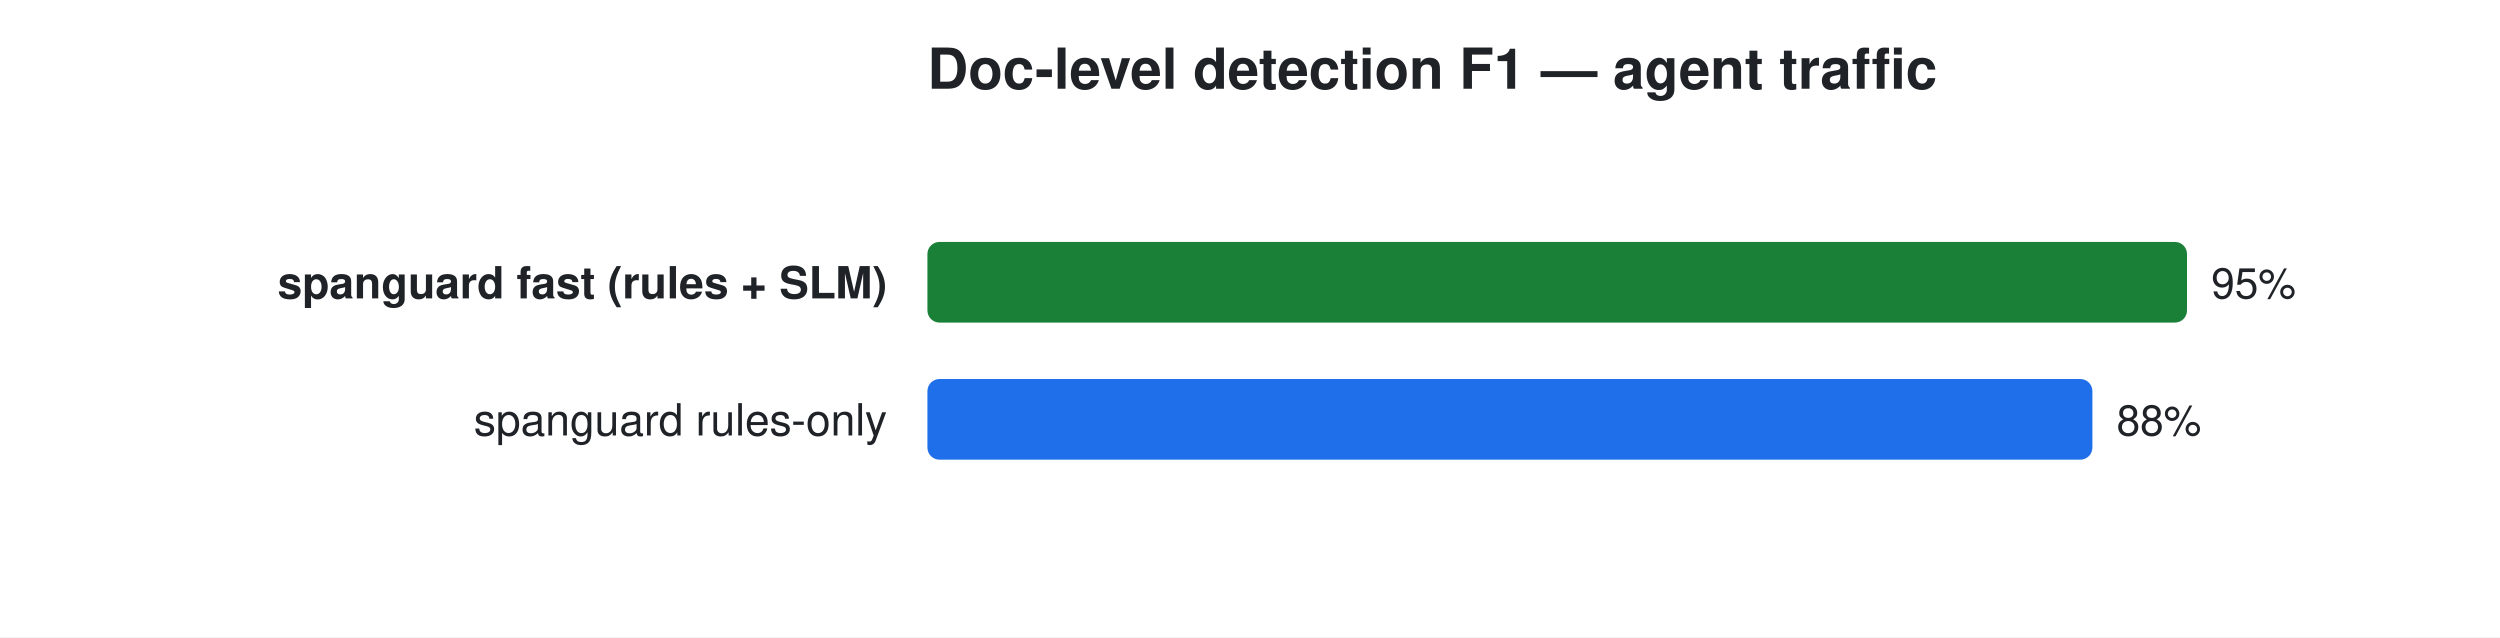
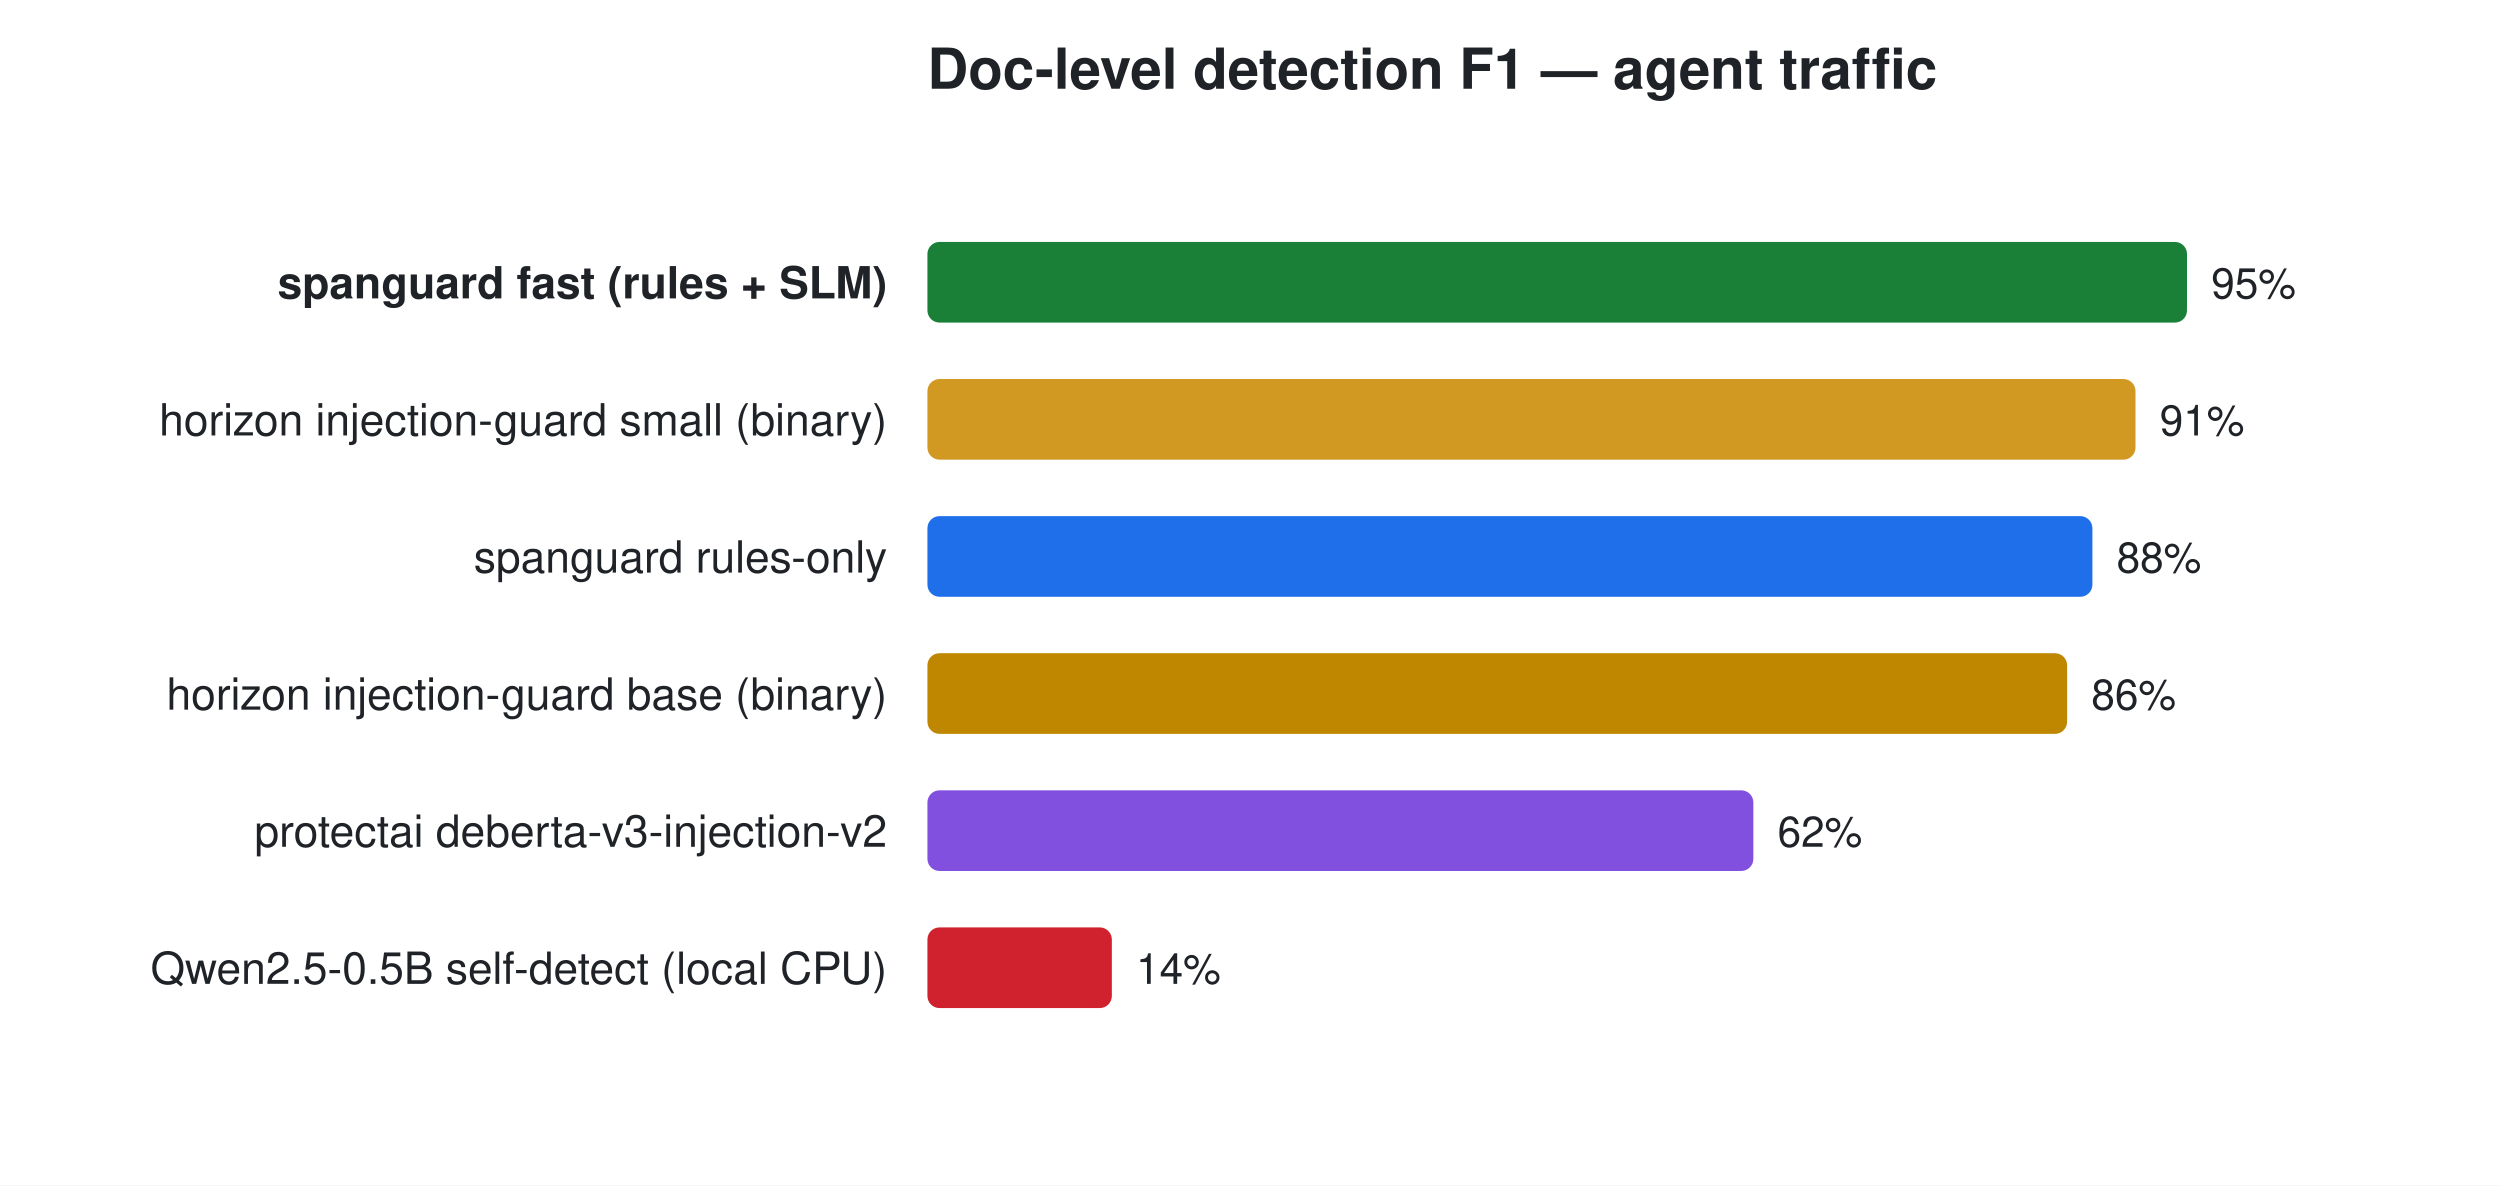
- <svg xmlns="http://www.w3.org/2000/svg" width="620" height="158" viewBox="0 0 620 158" font-family="ui-sans-serif,system-ui,'Segoe UI',Helvetica,Arial,sans-serif">
-   <rect width="620" height="158" fill="#ffffff" />
+ <svg xmlns="http://www.w3.org/2000/svg" width="620" height="294" viewBox="0 0 620 294" font-family="ui-sans-serif,system-ui,'Segoe UI',Helvetica,Arial,sans-serif">
+   <rect width="620" height="294" fill="#ffffff" />
  <text x="230" y="22" font-size="14" fill="#1f2328" text-anchor="start" font-weight="600" font-family="ui-sans-serif,system-ui,'Segoe UI',Helvetica,Arial,sans-serif" opacity="1.0">Doc-level detection F1 — agent traffic</text>
  <text x="220" y="74" font-size="11" fill="#1f2328" text-anchor="end" font-weight="600" font-family="ui-sans-serif,system-ui,'Segoe UI',Helvetica,Arial,sans-serif" opacity="1.0">spanguard fast (rules + SLM)</text>
  <rect x="230" y="60" width="312.378" height="20" rx="3" fill="#1a7f37" opacity="1.0" />
  <text x="548.378" y="74" font-size="10.5" fill="#1f2328" text-anchor="start" font-weight="normal" font-family="ui-sans-serif,system-ui,'Segoe UI',Helvetica,Arial,sans-serif" opacity="1.0">95%</text>
-   <text x="220" y="108" font-size="11" fill="#1f2328" text-anchor="end" font-weight="normal" font-family="ui-sans-serif,system-ui,'Segoe UI',Helvetica,Arial,sans-serif" opacity="1.0">spanguard rules-only</text>
-   <rect x="230" y="94" width="288.915" height="20" rx="3" fill="#1f6feb" opacity="1.0" />
-   <text x="524.915" y="108" font-size="10.5" fill="#1f2328" text-anchor="start" font-weight="normal" font-family="ui-sans-serif,system-ui,'Segoe UI',Helvetica,Arial,sans-serif" opacity="1.0">88%</text>
+   <text x="220" y="108" font-size="11" fill="#1f2328" text-anchor="end" font-weight="normal" font-family="ui-sans-serif,system-ui,'Segoe UI',Helvetica,Arial,sans-serif" opacity="1.0">horizon injection-guard small (binary)</text>
+   <rect x="230" y="94" width="299.607" height="20" rx="3" fill="#d29922" opacity="1.0" />
+   <text x="535.607" y="108" font-size="10.5" fill="#1f2328" text-anchor="start" font-weight="normal" font-family="ui-sans-serif,system-ui,'Segoe UI',Helvetica,Arial,sans-serif" opacity="1.0">91%</text>
+   <text x="220" y="142" font-size="11" fill="#1f2328" text-anchor="end" font-weight="normal" font-family="ui-sans-serif,system-ui,'Segoe UI',Helvetica,Arial,sans-serif" opacity="1.0">spanguard rules-only</text>
+   <rect x="230" y="128" width="288.915" height="20" rx="3" fill="#1f6feb" opacity="1.0" />
+   <text x="524.915" y="142" font-size="10.5" fill="#1f2328" text-anchor="start" font-weight="normal" font-family="ui-sans-serif,system-ui,'Segoe UI',Helvetica,Arial,sans-serif" opacity="1.0">88%</text>
+   <text x="220" y="176" font-size="11" fill="#1f2328" text-anchor="end" font-weight="normal" font-family="ui-sans-serif,system-ui,'Segoe UI',Helvetica,Arial,sans-serif" opacity="1.0">horizon injection-guard base (binary)</text>
+   <rect x="230" y="162" width="282.645" height="20" rx="3" fill="#bf8700" opacity="1.0" />
+   <text x="518.645" y="176" font-size="10.5" fill="#1f2328" text-anchor="start" font-weight="normal" font-family="ui-sans-serif,system-ui,'Segoe UI',Helvetica,Arial,sans-serif" opacity="1.0">86%</text>
+   <text x="220" y="210" font-size="11" fill="#1f2328" text-anchor="end" font-weight="normal" font-family="ui-sans-serif,system-ui,'Segoe UI',Helvetica,Arial,sans-serif" opacity="1.0">protectai deberta-v3-injection-v2</text>
+   <rect x="230" y="196" width="204.831" height="20" rx="3" fill="#8250df" opacity="1.0" />
+   <text x="440.831" y="210" font-size="10.5" fill="#1f2328" text-anchor="start" font-weight="normal" font-family="ui-sans-serif,system-ui,'Segoe UI',Helvetica,Arial,sans-serif" opacity="1.0">62%</text>
+   <text x="220" y="244" font-size="11" fill="#1f2328" text-anchor="end" font-weight="normal" font-family="ui-sans-serif,system-ui,'Segoe UI',Helvetica,Arial,sans-serif" opacity="1.0">Qwen2.5-0.5B self-detect (local CPU)</text>
+   <rect x="230" y="230" width="45.738" height="20" rx="3" fill="#cf222e" opacity="1.0" />
+   <text x="281.738" y="244" font-size="10.5" fill="#1f2328" text-anchor="start" font-weight="normal" font-family="ui-sans-serif,system-ui,'Segoe UI',Helvetica,Arial,sans-serif" opacity="1.0">14%</text>
</svg>
